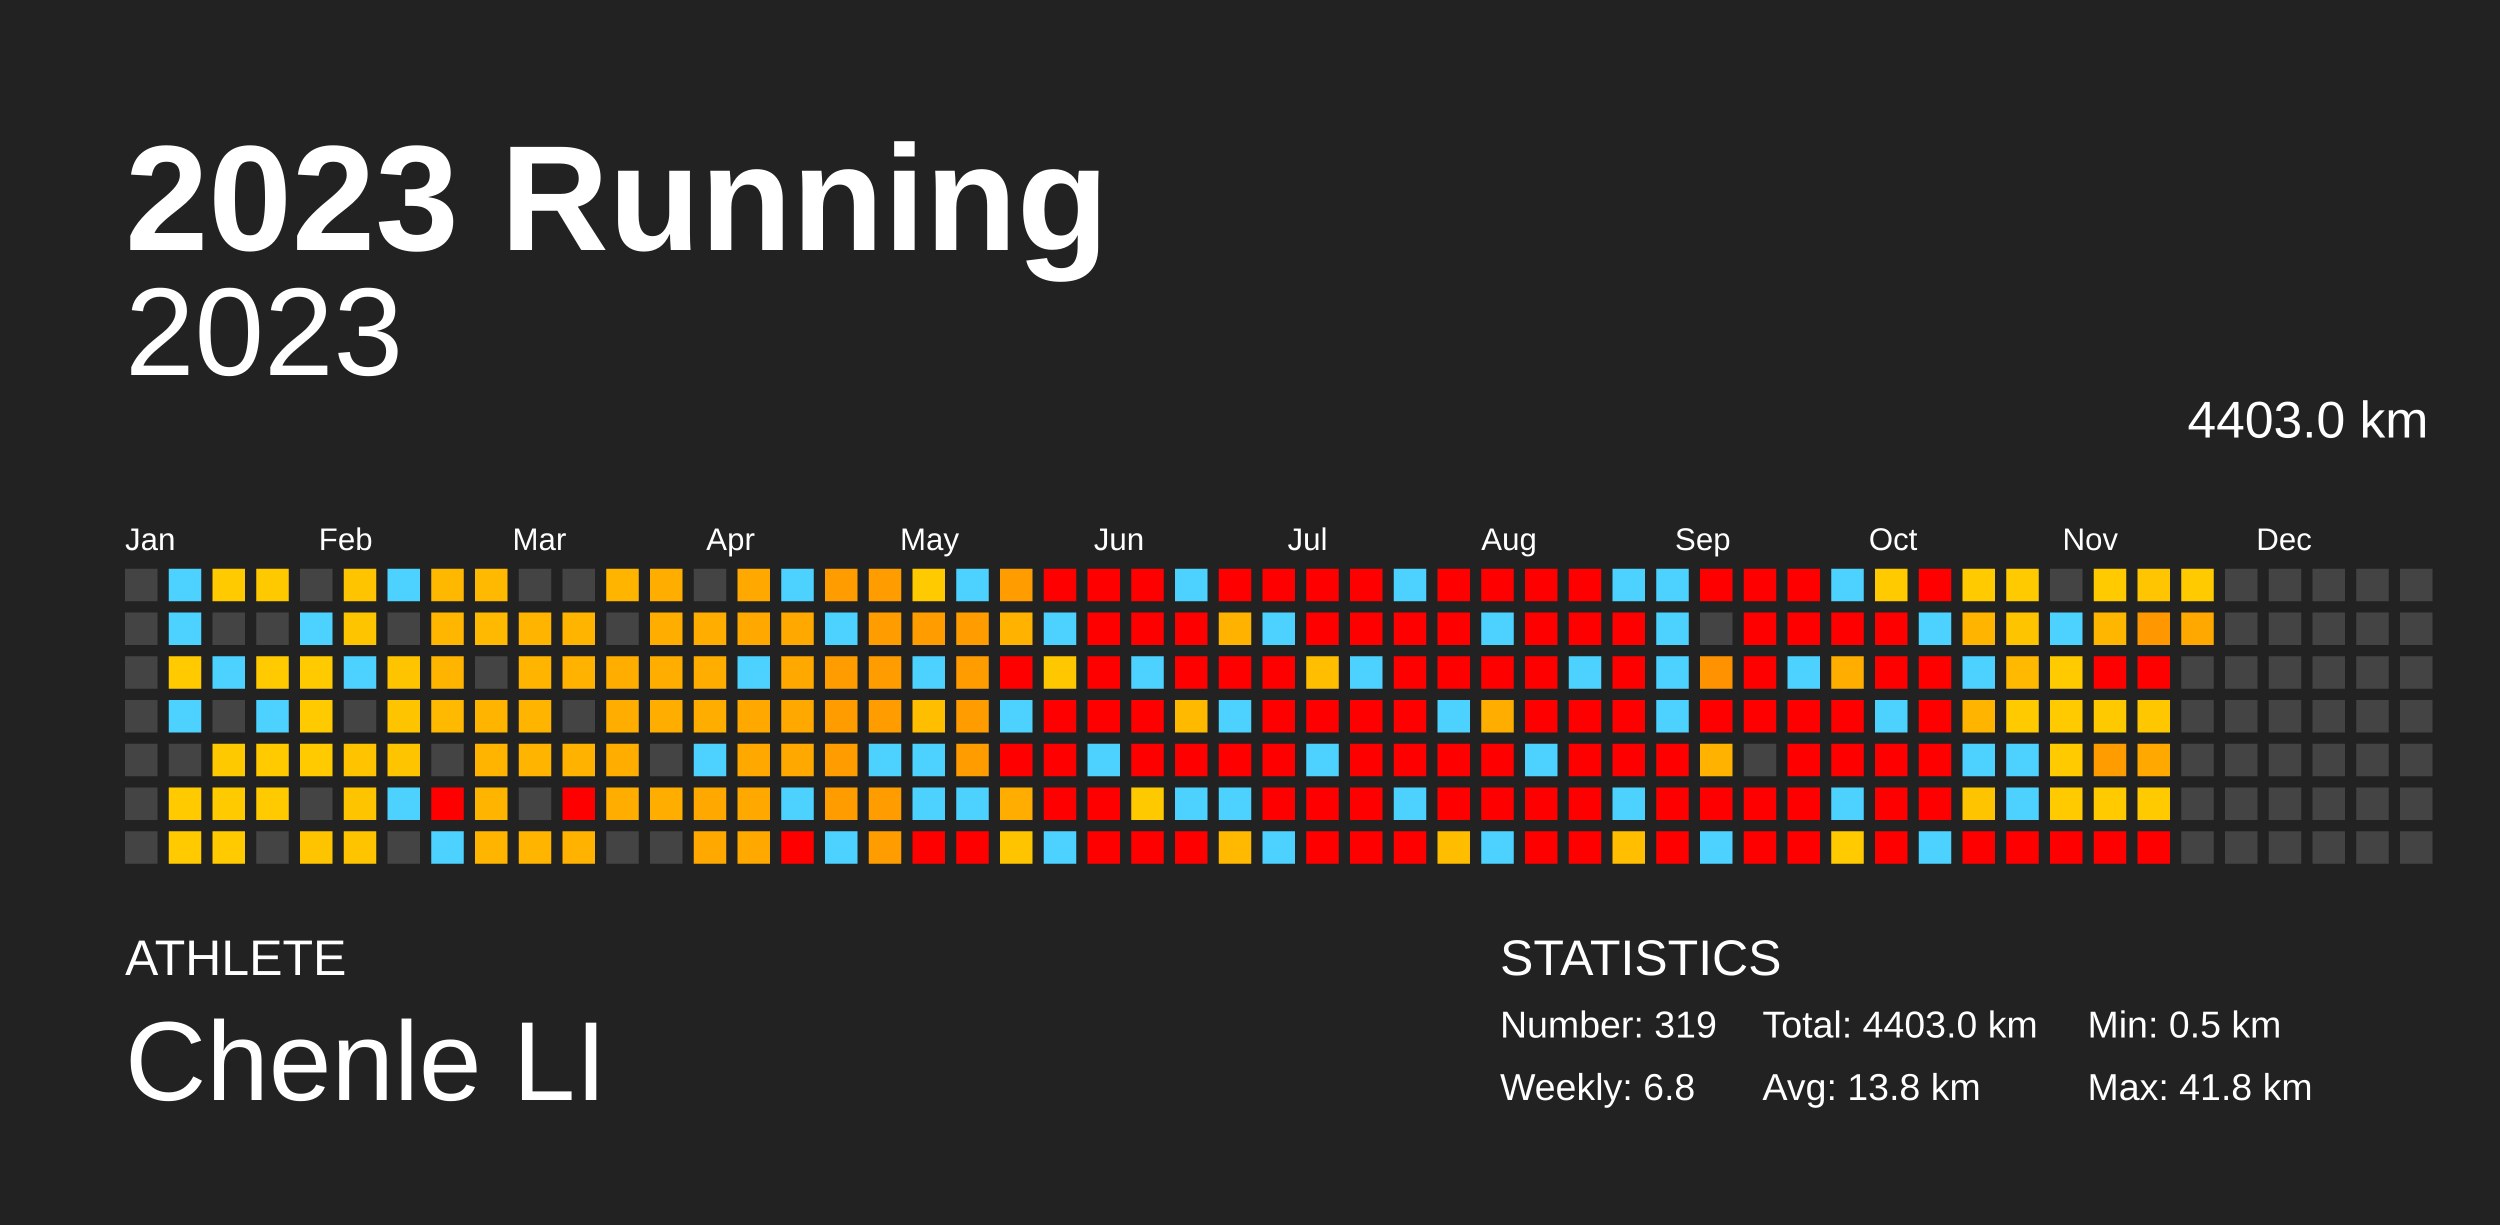
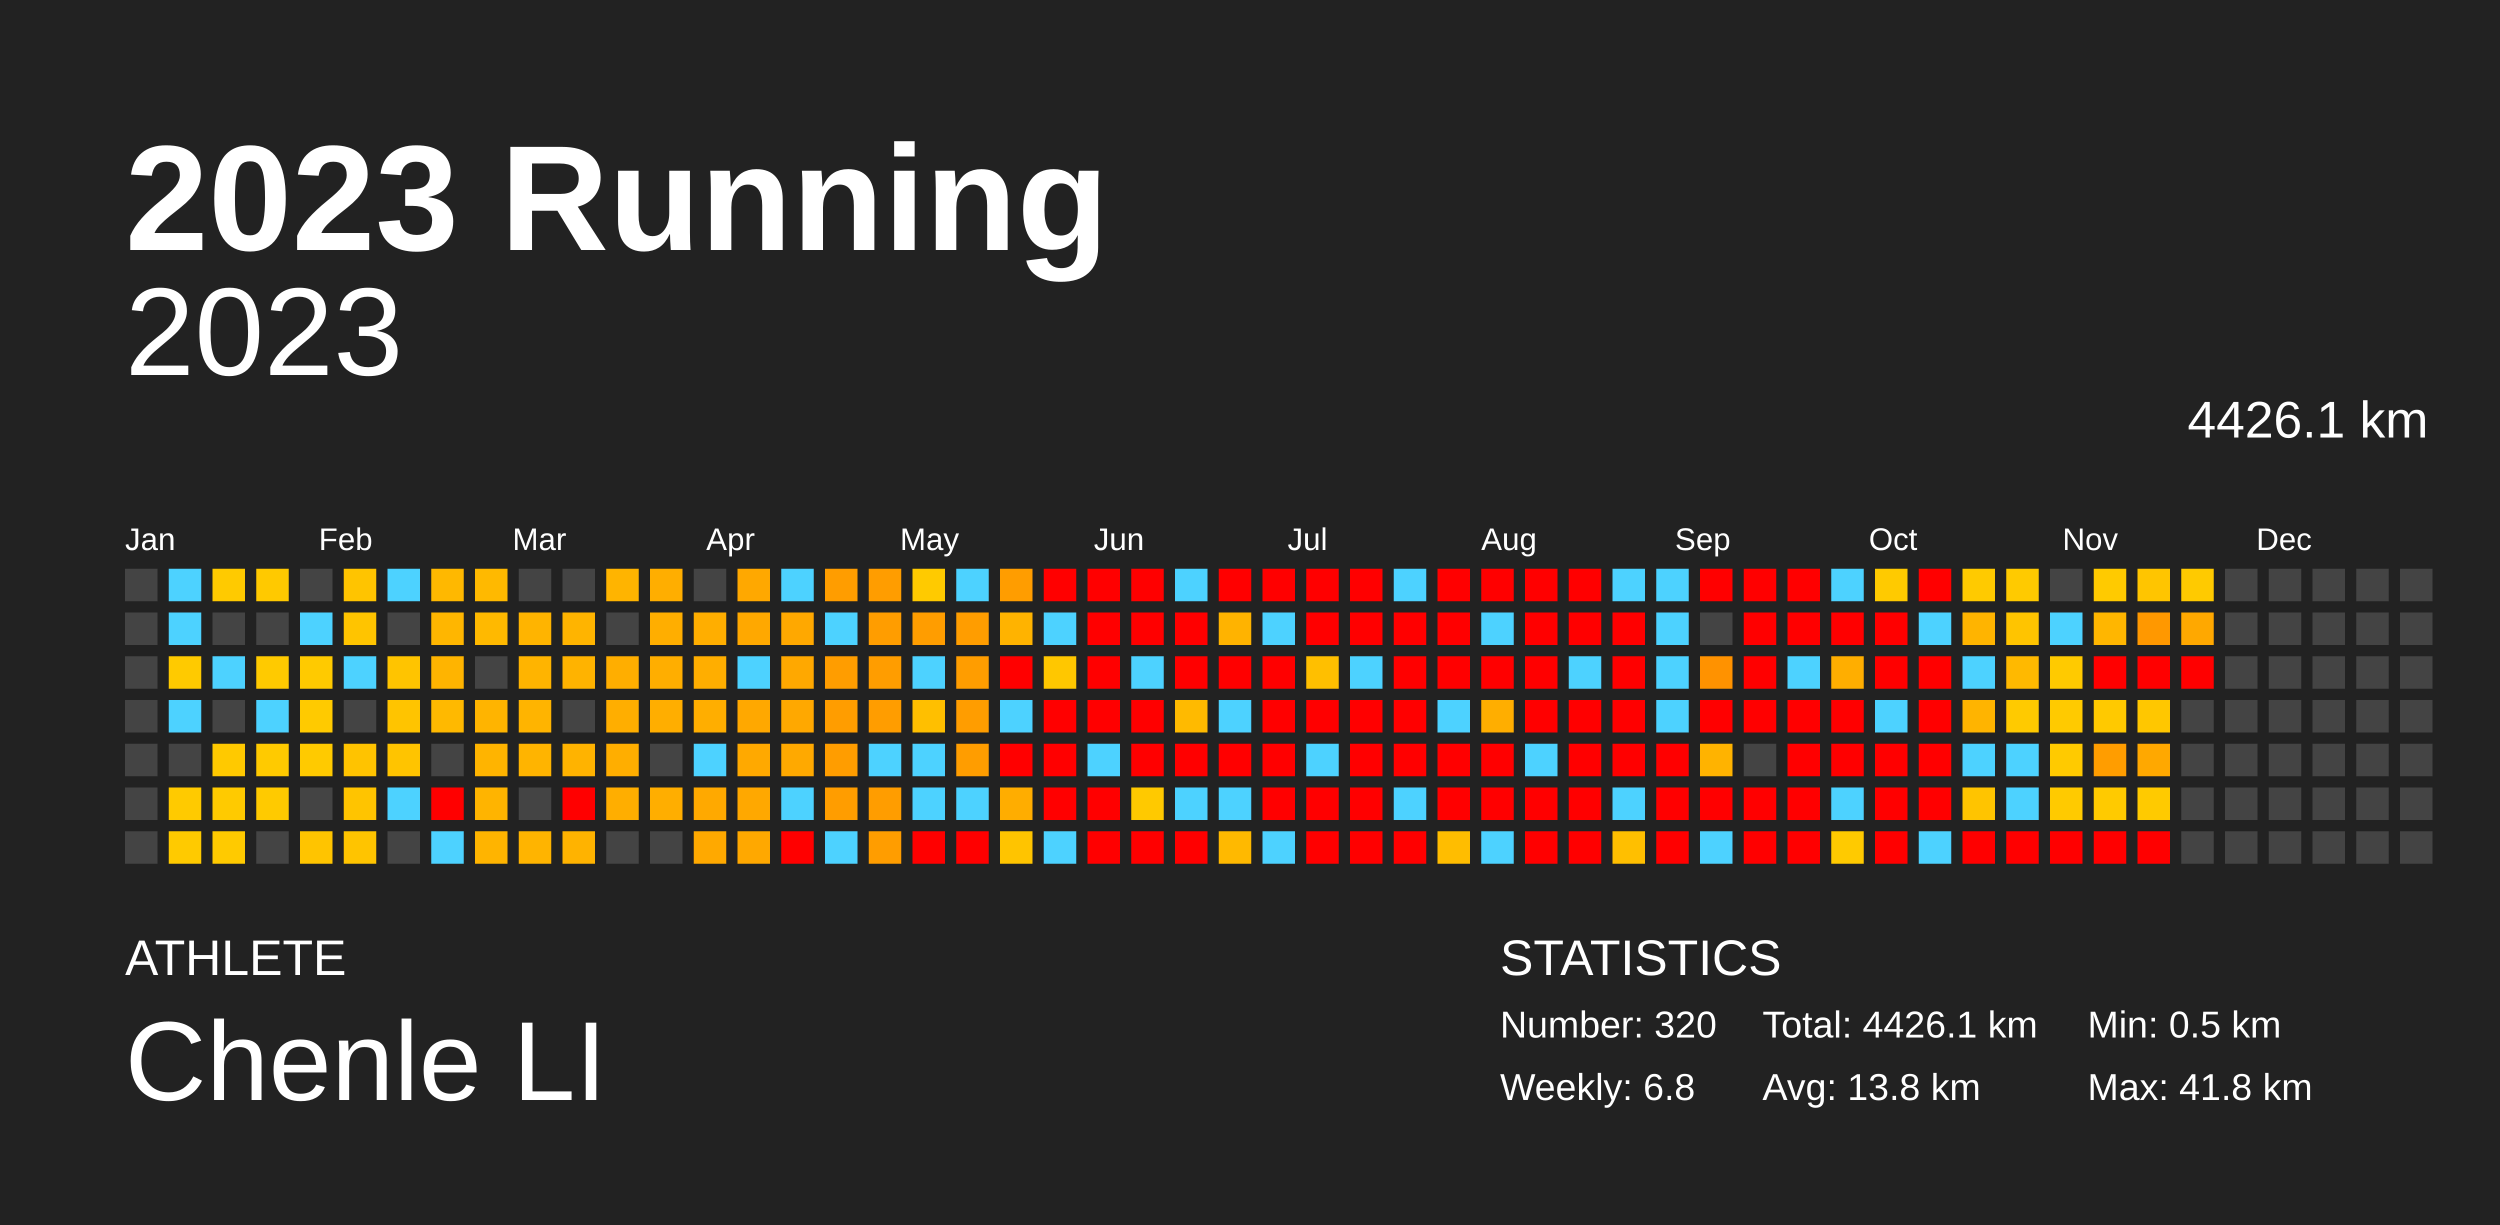
<svg xmlns="http://www.w3.org/2000/svg" baseProfile="full" height="98mm" version="1.1" viewBox="0,0,200,98" width="200mm">
  <defs />
  <rect fill="#222222" height="98" width="200" x="0" y="0" />
  <text fill="#FFFFFF" style="font-size:12px; font-family:Arial; font-weight:bold;" x="10" y="20">2023 Running</text>
  <text fill="#FFFFFF" style="font-size:4px; font-family:Arial" x="10" y="78">ATHLETE</text>
  <text fill="#FFFFFF" style="font-size:9px; font-family:Arial" x="10" y="88">Chenle LI</text>
  <text fill="#FFFFFF" style="font-size:4px; font-family:Arial" x="120" y="78">STATISTICS</text>
-   <text fill="#FFFFFF" style="font-size:3px; font-family:Arial" x="120" y="83">Number: 319</text>
+   <text fill="#FFFFFF" style="font-size:3px; font-family:Arial" x="120" y="83">Number: 320</text>
  <text fill="#FFFFFF" style="font-size:3px; font-family:Arial" x="120" y="88">Weekly: 6.8</text>
-   <text fill="#FFFFFF" style="font-size:3px; font-family:Arial" x="141" y="83">Total: 4403.0 km</text>
+   <text fill="#FFFFFF" style="font-size:3px; font-family:Arial" x="141" y="83">Total: 4426.1 km</text>
  <text fill="#FFFFFF" style="font-size:3px; font-family:Arial" x="141" y="88">Avg: 13.8 km</text>
  <text fill="#FFFFFF" style="font-size:3px; font-family:Arial" x="167" y="83">Min: 0.5 km</text>
  <text fill="#FFFFFF" style="font-size:3px; font-family:Arial" x="167" y="88">Max: 41.8 km</text>
  <text alignment-baseline="hanging" fill="#FFFFFF" style="font-size:10.0px; font-family:Arial;" x="10" y="30">2023</text>
-   <text alignment-baseline="hanging" fill="#FFFFFF" style="font-size:4.125px; font-family:Arial;" x="175" y="35">4403.0 km</text>
+   <text alignment-baseline="hanging" fill="#FFFFFF" style="font-size:4.125px; font-family:Arial;" x="175" y="35">4426.1 km</text>
  <text fill="#FFFFFF" style="font-size:2.5px; font-family:Arial" x="10.0" y="44">Jan</text>
  <text fill="#FFFFFF" style="font-size:2.5px; font-family:Arial" x="25.5" y="44">Feb</text>
  <text fill="#FFFFFF" style="font-size:2.5px; font-family:Arial" x="41.0" y="44">Mar</text>
  <text fill="#FFFFFF" style="font-size:2.5px; font-family:Arial" x="56.5" y="44">Apr</text>
  <text fill="#FFFFFF" style="font-size:2.5px; font-family:Arial" x="72.0" y="44">May</text>
  <text fill="#FFFFFF" style="font-size:2.5px; font-family:Arial" x="87.5" y="44">Jun</text>
  <text fill="#FFFFFF" style="font-size:2.5px; font-family:Arial" x="103.0" y="44">Jul</text>
  <text fill="#FFFFFF" style="font-size:2.5px; font-family:Arial" x="118.5" y="44">Aug</text>
  <text fill="#FFFFFF" style="font-size:2.5px; font-family:Arial" x="134.0" y="44">Sep</text>
  <text fill="#FFFFFF" style="font-size:2.5px; font-family:Arial" x="149.5" y="44">Oct</text>
  <text fill="#FFFFFF" style="font-size:2.5px; font-family:Arial" x="165.0" y="44">Nov</text>
  <text fill="#FFFFFF" style="font-size:2.5px; font-family:Arial" x="180.5" y="44">Dec</text>
  <rect fill="#444444" height="2.6" width="2.6" x="10.0" y="45.5" />
  <rect fill="#444444" height="2.6" width="2.6" x="10.0" y="49.0" />
  <rect fill="#444444" height="2.6" width="2.6" x="10.0" y="52.5" />
  <rect fill="#444444" height="2.6" width="2.6" x="10.0" y="56.0" />
  <rect fill="#444444" height="2.6" width="2.6" x="10.0" y="59.5" />
  <rect fill="#444444" height="2.6" width="2.6" x="10.0" y="63.0" />
  <rect fill="#444444" height="2.6" width="2.6" x="10.0" y="66.5" />
  <rect fill="#4dd2ff" height="2.6" width="2.6" x="13.5" y="45.5" />
  <rect fill="#4dd2ff" height="2.6" width="2.6" x="13.5" y="49.0" />
  <rect fill="#ffca00" height="2.6" width="2.6" x="13.5" y="52.5" />
  <rect fill="#4dd2ff" height="2.6" width="2.6" x="13.5" y="56.0" />
  <rect fill="#444444" height="2.6" width="2.6" x="13.5" y="59.5" />
  <rect fill="#ffca00" height="2.6" width="2.6" x="13.5" y="63.0" />
  <rect fill="#ffca00" height="2.6" width="2.6" x="13.5" y="66.5" />
  <rect fill="#ffca00" height="2.6" width="2.6" x="17.0" y="45.5" />
  <rect fill="#444444" height="2.6" width="2.6" x="17.0" y="49.0" />
  <rect fill="#4dd2ff" height="2.6" width="2.6" x="17.0" y="52.5" />
  <rect fill="#444444" height="2.6" width="2.6" x="17.0" y="56.0" />
  <rect fill="#ffc900" height="2.6" width="2.6" x="17.0" y="59.5" />
  <rect fill="#ffca00" height="2.6" width="2.6" x="17.0" y="63.0" />
  <rect fill="#ffca00" height="2.6" width="2.6" x="17.0" y="66.5" />
  <rect fill="#ffc900" height="2.6" width="2.6" x="20.5" y="45.5" />
  <rect fill="#444444" height="2.6" width="2.6" x="20.5" y="49.0" />
  <rect fill="#ffca00" height="2.6" width="2.6" x="20.5" y="52.5" />
  <rect fill="#4dd2ff" height="2.6" width="2.6" x="20.5" y="56.0" />
  <rect fill="#ffca00" height="2.6" width="2.6" x="20.5" y="59.5" />
  <rect fill="#ffca00" height="2.6" width="2.6" x="20.5" y="63.0" />
  <rect fill="#444444" height="2.6" width="2.6" x="20.5" y="66.5" />
  <rect fill="#444444" height="2.6" width="2.6" x="24.0" y="45.5" />
  <rect fill="#4dd2ff" height="2.6" width="2.6" x="24.0" y="49.0" />
  <rect fill="#ffca00" height="2.6" width="2.6" x="24.0" y="52.5" />
  <rect fill="#ffca00" height="2.6" width="2.6" x="24.0" y="56.0" />
  <rect fill="#ffca00" height="2.6" width="2.6" x="24.0" y="59.5" />
  <rect fill="#444444" height="2.6" width="2.6" x="24.0" y="63.0" />
  <rect fill="#ffc400" height="2.6" width="2.6" x="24.0" y="66.5" />
  <rect fill="#ffc400" height="2.6" width="2.6" x="27.5" y="45.5" />
  <rect fill="#ffc400" height="2.6" width="2.6" x="27.5" y="49.0" />
  <rect fill="#4dd2ff" height="2.6" width="2.6" x="27.5" y="52.5" />
  <rect fill="#444444" height="2.6" width="2.6" x="27.5" y="56.0" />
  <rect fill="#ffc300" height="2.6" width="2.6" x="27.5" y="59.5" />
  <rect fill="#ffc400" height="2.6" width="2.6" x="27.5" y="63.0" />
  <rect fill="#ffc400" height="2.6" width="2.6" x="27.5" y="66.5" />
  <rect fill="#4dd2ff" height="2.6" width="2.6" x="31.0" y="45.5" />
  <rect fill="#444444" height="2.6" width="2.6" x="31.0" y="49.0" />
  <rect fill="#ffc400" height="2.6" width="2.6" x="31.0" y="52.5" />
  <rect fill="#ffc400" height="2.6" width="2.6" x="31.0" y="56.0" />
  <rect fill="#ffc400" height="2.6" width="2.6" x="31.0" y="59.5" />
  <rect fill="#4dd2ff" height="2.6" width="2.6" x="31.0" y="63.0" />
  <rect fill="#444444" height="2.6" width="2.6" x="31.0" y="66.5" />
  <rect fill="#ffb800" height="2.6" width="2.6" x="34.5" y="45.5" />
  <rect fill="#ffb600" height="2.6" width="2.6" x="34.5" y="49.0" />
  <rect fill="#ffb400" height="2.6" width="2.6" x="34.5" y="52.5" />
  <rect fill="#ffb900" height="2.6" width="2.6" x="34.5" y="56.0" />
  <rect fill="#444444" height="2.6" width="2.6" x="34.5" y="59.5" />
  <rect fill="red" height="2.6" width="2.6" x="34.5" y="63.0" />
  <rect fill="#4dd2ff" height="2.6" width="2.6" x="34.5" y="66.5" />
  <rect fill="#ffb900" height="2.6" width="2.6" x="38.0" y="45.5" />
  <rect fill="#ffb900" height="2.6" width="2.6" x="38.0" y="49.0" />
  <rect fill="#444444" height="2.6" width="2.6" x="38.0" y="52.5" />
  <rect fill="#ffb400" height="2.6" width="2.6" x="38.0" y="56.0" />
  <rect fill="#ffb400" height="2.6" width="2.6" x="38.0" y="59.5" />
  <rect fill="#ffb400" height="2.6" width="2.6" x="38.0" y="63.0" />
  <rect fill="#ffb400" height="2.6" width="2.6" x="38.0" y="66.5" />
  <rect fill="#444444" height="2.6" width="2.6" x="41.5" y="45.5" />
  <rect fill="#ffb400" height="2.6" width="2.6" x="41.5" y="49.0" />
  <rect fill="#ffb400" height="2.6" width="2.6" x="41.5" y="52.5" />
  <rect fill="#ffb400" height="2.6" width="2.6" x="41.5" y="56.0" />
  <rect fill="#ffb400" height="2.6" width="2.6" x="41.5" y="59.5" />
  <rect fill="#444444" height="2.6" width="2.6" x="41.5" y="63.0" />
  <rect fill="#ffb400" height="2.6" width="2.6" x="41.5" y="66.5" />
  <rect fill="#444444" height="2.6" width="2.6" x="45.0" y="45.5" />
  <rect fill="#ffb400" height="2.6" width="2.6" x="45.0" y="49.0" />
  <rect fill="#ffb300" height="2.6" width="2.6" x="45.0" y="52.5" />
  <rect fill="#444444" height="2.6" width="2.6" x="45.0" y="56.0" />
  <rect fill="#ffb300" height="2.6" width="2.6" x="45.0" y="59.5" />
  <rect fill="red" height="2.6" width="2.6" x="45.0" y="63.0" />
  <rect fill="#ffb300" height="2.6" width="2.6" x="45.0" y="66.5" />
  <rect fill="#ffb400" height="2.6" width="2.6" x="48.5" y="45.5" />
  <rect fill="#444444" height="2.6" width="2.6" x="48.5" y="49.0" />
  <rect fill="#ffae00" height="2.6" width="2.6" x="48.5" y="52.5" />
  <rect fill="#ffae00" height="2.6" width="2.6" x="48.5" y="56.0" />
  <rect fill="#ffae00" height="2.6" width="2.6" x="48.5" y="59.5" />
  <rect fill="#ffae00" height="2.6" width="2.6" x="48.5" y="63.0" />
  <rect fill="#444444" height="2.6" width="2.6" x="48.5" y="66.5" />
  <rect fill="#ffae00" height="2.6" width="2.6" x="52.0" y="45.5" />
  <rect fill="#ffae00" height="2.6" width="2.6" x="52.0" y="49.0" />
  <rect fill="#ffae00" height="2.6" width="2.6" x="52.0" y="52.5" />
  <rect fill="#ffae00" height="2.6" width="2.6" x="52.0" y="56.0" />
  <rect fill="#444444" height="2.6" width="2.6" x="52.0" y="59.5" />
  <rect fill="#ffae00" height="2.6" width="2.6" x="52.0" y="63.0" />
  <rect fill="#444444" height="2.6" width="2.6" x="52.0" y="66.5" />
  <rect fill="#444444" height="2.6" width="2.6" x="55.5" y="45.5" />
  <rect fill="#ffae00" height="2.6" width="2.6" x="55.5" y="49.0" />
  <rect fill="#ffae00" height="2.6" width="2.6" x="55.5" y="52.5" />
  <rect fill="#ffae00" height="2.6" width="2.6" x="55.5" y="56.0" />
  <rect fill="#4dd2ff" height="2.6" width="2.6" x="55.5" y="59.5" />
  <rect fill="#ffa900" height="2.6" width="2.6" x="55.5" y="63.0" />
  <rect fill="#ffa900" height="2.6" width="2.6" x="55.5" y="66.5" />
  <rect fill="#ffa800" height="2.6" width="2.6" x="59.0" y="45.5" />
  <rect fill="#ffa800" height="2.6" width="2.6" x="59.0" y="49.0" />
  <rect fill="#4dd2ff" height="2.6" width="2.6" x="59.0" y="52.5" />
  <rect fill="#ffa800" height="2.6" width="2.6" x="59.0" y="56.0" />
  <rect fill="#ffa900" height="2.6" width="2.6" x="59.0" y="59.5" />
  <rect fill="#ffa800" height="2.6" width="2.6" x="59.0" y="63.0" />
  <rect fill="#ffa800" height="2.6" width="2.6" x="59.0" y="66.5" />
  <rect fill="#4dd2ff" height="2.6" width="2.6" x="62.5" y="45.5" />
  <rect fill="#ffa800" height="2.6" width="2.6" x="62.5" y="49.0" />
  <rect fill="#ffa800" height="2.6" width="2.6" x="62.5" y="52.5" />
  <rect fill="#ffa800" height="2.6" width="2.6" x="62.5" y="56.0" />
  <rect fill="#ffa900" height="2.6" width="2.6" x="62.5" y="59.5" />
  <rect fill="#4dd2ff" height="2.6" width="2.6" x="62.5" y="63.0" />
  <rect fill="red" height="2.6" width="2.6" x="62.5" y="66.5" />
  <rect fill="#ff9d00" height="2.6" width="2.6" x="66.0" y="45.5" />
  <rect fill="#4dd2ff" height="2.6" width="2.6" x="66.0" y="49.0" />
  <rect fill="#ff9d00" height="2.6" width="2.6" x="66.0" y="52.5" />
  <rect fill="#ff9d00" height="2.6" width="2.6" x="66.0" y="56.0" />
  <rect fill="#ff9d00" height="2.6" width="2.6" x="66.0" y="59.5" />
  <rect fill="#ff9d00" height="2.6" width="2.6" x="66.0" y="63.0" />
  <rect fill="#4dd2ff" height="2.6" width="2.6" x="66.0" y="66.5" />
  <rect fill="#ff9d00" height="2.6" width="2.6" x="69.5" y="45.5" />
  <rect fill="#ff9d00" height="2.6" width="2.6" x="69.5" y="49.0" />
  <rect fill="#ff9d00" height="2.6" width="2.6" x="69.5" y="52.5" />
  <rect fill="#ff9d00" height="2.6" width="2.6" x="69.5" y="56.0" />
  <rect fill="#4dd2ff" height="2.6" width="2.6" x="69.5" y="59.5" />
  <rect fill="#ff9d00" height="2.6" width="2.6" x="69.5" y="63.0" />
  <rect fill="#ff9d00" height="2.6" width="2.6" x="69.5" y="66.5" />
  <rect fill="#ffca00" height="2.6" width="2.6" x="73.0" y="45.5" />
  <rect fill="#ff9d00" height="2.6" width="2.6" x="73.0" y="49.0" />
  <rect fill="#4dd2ff" height="2.6" width="2.6" x="73.0" y="52.5" />
  <rect fill="#ffbf00" height="2.6" width="2.6" x="73.0" y="56.0" />
  <rect fill="#4dd2ff" height="2.6" width="2.6" x="73.0" y="59.5" />
  <rect fill="#4dd2ff" height="2.6" width="2.6" x="73.0" y="63.0" />
  <rect fill="red" height="2.6" width="2.6" x="73.0" y="66.5" />
  <rect fill="#4dd2ff" height="2.6" width="2.6" x="76.5" y="45.5" />
  <rect fill="#ff9d00" height="2.6" width="2.6" x="76.5" y="49.0" />
  <rect fill="#ff9d00" height="2.6" width="2.6" x="76.5" y="52.5" />
  <rect fill="#ff9d00" height="2.6" width="2.6" x="76.5" y="56.0" />
  <rect fill="#ff9d00" height="2.6" width="2.6" x="76.5" y="59.5" />
  <rect fill="#4dd2ff" height="2.6" width="2.6" x="76.5" y="63.0" />
  <rect fill="red" height="2.6" width="2.6" x="76.5" y="66.5" />
  <rect fill="#ff9d00" height="2.6" width="2.6" x="80.0" y="45.5" />
  <rect fill="#ffb300" height="2.6" width="2.6" x="80.0" y="49.0" />
  <rect fill="red" height="2.6" width="2.6" x="80.0" y="52.5" />
  <rect fill="#4dd2ff" height="2.6" width="2.6" x="80.0" y="56.0" />
  <rect fill="red" height="2.6" width="2.6" x="80.0" y="59.5" />
  <rect fill="#ffad00" height="2.6" width="2.6" x="80.0" y="63.0" />
  <rect fill="#ffc400" height="2.6" width="2.6" x="80.0" y="66.5" />
  <rect fill="red" height="2.6" width="2.6" x="83.5" y="45.5" />
  <rect fill="#4dd2ff" height="2.6" width="2.6" x="83.5" y="49.0" />
  <rect fill="#ffc700" height="2.6" width="2.6" x="83.5" y="52.5" />
  <rect fill="red" height="2.6" width="2.6" x="83.5" y="56.0" />
  <rect fill="red" height="2.6" width="2.6" x="83.5" y="59.5" />
  <rect fill="red" height="2.6" width="2.6" x="83.5" y="63.0" />
  <rect fill="#4dd2ff" height="2.6" width="2.6" x="83.5" y="66.5" />
  <rect fill="red" height="2.6" width="2.6" x="87.0" y="45.5" />
  <rect fill="red" height="2.6" width="2.6" x="87.0" y="49.0" />
  <rect fill="red" height="2.6" width="2.6" x="87.0" y="52.5" />
  <rect fill="red" height="2.6" width="2.6" x="87.0" y="56.0" />
  <rect fill="#4dd2ff" height="2.6" width="2.6" x="87.0" y="59.5" />
  <rect fill="red" height="2.6" width="2.6" x="87.0" y="63.0" />
  <rect fill="red" height="2.6" width="2.6" x="87.0" y="66.5" />
  <rect fill="red" height="2.6" width="2.6" x="90.5" y="45.5" />
  <rect fill="red" height="2.6" width="2.6" x="90.5" y="49.0" />
  <rect fill="#4dd2ff" height="2.6" width="2.6" x="90.5" y="52.5" />
  <rect fill="red" height="2.6" width="2.6" x="90.5" y="56.0" />
  <rect fill="red" height="2.6" width="2.6" x="90.5" y="59.5" />
  <rect fill="#ffc900" height="2.6" width="2.6" x="90.5" y="63.0" />
  <rect fill="red" height="2.6" width="2.6" x="90.5" y="66.5" />
  <rect fill="#4dd2ff" height="2.6" width="2.6" x="94.0" y="45.5" />
  <rect fill="red" height="2.6" width="2.6" x="94.0" y="49.0" />
  <rect fill="red" height="2.6" width="2.6" x="94.0" y="52.5" />
  <rect fill="#ffba00" height="2.6" width="2.6" x="94.0" y="56.0" />
  <rect fill="red" height="2.6" width="2.6" x="94.0" y="59.5" />
  <rect fill="#4dd2ff" height="2.6" width="2.6" x="94.0" y="63.0" />
  <rect fill="red" height="2.6" width="2.6" x="94.0" y="66.5" />
  <rect fill="red" height="2.6" width="2.6" x="97.5" y="45.5" />
  <rect fill="#ffb300" height="2.6" width="2.6" x="97.5" y="49.0" />
  <rect fill="red" height="2.6" width="2.6" x="97.5" y="52.5" />
  <rect fill="#4dd2ff" height="2.6" width="2.6" x="97.5" y="56.0" />
  <rect fill="red" height="2.6" width="2.6" x="97.5" y="59.5" />
  <rect fill="#4dd2ff" height="2.6" width="2.6" x="97.5" y="63.0" />
  <rect fill="#ffb900" height="2.6" width="2.6" x="97.5" y="66.5" />
  <rect fill="red" height="2.6" width="2.6" x="101.0" y="45.5" />
  <rect fill="#4dd2ff" height="2.6" width="2.6" x="101.0" y="49.0" />
  <rect fill="red" height="2.6" width="2.6" x="101.0" y="52.5" />
  <rect fill="red" height="2.6" width="2.6" x="101.0" y="56.0" />
  <rect fill="red" height="2.6" width="2.6" x="101.0" y="59.5" />
  <rect fill="red" height="2.6" width="2.6" x="101.0" y="63.0" />
  <rect fill="#4dd2ff" height="2.6" width="2.6" x="101.0" y="66.5" />
  <rect fill="red" height="2.6" width="2.6" x="104.5" y="45.5" />
  <rect fill="red" height="2.6" width="2.6" x="104.5" y="49.0" />
  <rect fill="#ffbf00" height="2.6" width="2.6" x="104.5" y="52.5" />
  <rect fill="red" height="2.6" width="2.6" x="104.5" y="56.0" />
  <rect fill="#4dd2ff" height="2.6" width="2.6" x="104.5" y="59.5" />
  <rect fill="red" height="2.6" width="2.6" x="104.5" y="63.0" />
  <rect fill="red" height="2.6" width="2.6" x="104.5" y="66.5" />
  <rect fill="red" height="2.6" width="2.6" x="108.0" y="45.5" />
  <rect fill="red" height="2.6" width="2.6" x="108.0" y="49.0" />
  <rect fill="#4dd2ff" height="2.6" width="2.6" x="108.0" y="52.5" />
  <rect fill="red" height="2.6" width="2.6" x="108.0" y="56.0" />
  <rect fill="red" height="2.6" width="2.6" x="108.0" y="59.5" />
  <rect fill="red" height="2.6" width="2.6" x="108.0" y="63.0" />
  <rect fill="red" height="2.6" width="2.6" x="108.0" y="66.5" />
  <rect fill="#4dd2ff" height="2.6" width="2.6" x="111.5" y="45.5" />
  <rect fill="red" height="2.6" width="2.6" x="111.5" y="49.0" />
  <rect fill="red" height="2.6" width="2.6" x="111.5" y="52.5" />
  <rect fill="red" height="2.6" width="2.6" x="111.5" y="56.0" />
  <rect fill="red" height="2.6" width="2.6" x="111.5" y="59.5" />
  <rect fill="#4dd2ff" height="2.6" width="2.6" x="111.5" y="63.0" />
  <rect fill="red" height="2.6" width="2.6" x="111.5" y="66.5" />
  <rect fill="red" height="2.6" width="2.6" x="115.0" y="45.5" />
  <rect fill="red" height="2.6" width="2.6" x="115.0" y="49.0" />
  <rect fill="red" height="2.6" width="2.6" x="115.0" y="52.5" />
  <rect fill="#4dd2ff" height="2.6" width="2.6" x="115.0" y="56.0" />
  <rect fill="red" height="2.6" width="2.6" x="115.0" y="59.5" />
  <rect fill="red" height="2.6" width="2.6" x="115.0" y="63.0" />
  <rect fill="#ffbd00" height="2.6" width="2.6" x="115.0" y="66.5" />
  <rect fill="red" height="2.6" width="2.6" x="118.5" y="45.5" />
  <rect fill="#4dd2ff" height="2.6" width="2.6" x="118.5" y="49.0" />
  <rect fill="red" height="2.6" width="2.6" x="118.5" y="52.5" />
  <rect fill="#ffae00" height="2.6" width="2.6" x="118.5" y="56.0" />
  <rect fill="red" height="2.6" width="2.6" x="118.5" y="59.5" />
  <rect fill="red" height="2.6" width="2.6" x="118.5" y="63.0" />
  <rect fill="#4dd2ff" height="2.6" width="2.6" x="118.5" y="66.5" />
  <rect fill="red" height="2.6" width="2.6" x="122.0" y="45.5" />
  <rect fill="red" height="2.6" width="2.6" x="122.0" y="49.0" />
  <rect fill="red" height="2.6" width="2.6" x="122.0" y="52.5" />
  <rect fill="red" height="2.6" width="2.6" x="122.0" y="56.0" />
  <rect fill="#4dd2ff" height="2.6" width="2.6" x="122.0" y="59.5" />
  <rect fill="red" height="2.6" width="2.6" x="122.0" y="63.0" />
  <rect fill="red" height="2.6" width="2.6" x="122.0" y="66.5" />
  <rect fill="red" height="2.6" width="2.6" x="125.5" y="45.5" />
  <rect fill="red" height="2.6" width="2.6" x="125.5" y="49.0" />
  <rect fill="#4dd2ff" height="2.6" width="2.6" x="125.5" y="52.5" />
  <rect fill="red" height="2.6" width="2.6" x="125.5" y="56.0" />
  <rect fill="red" height="2.6" width="2.6" x="125.5" y="59.5" />
  <rect fill="red" height="2.6" width="2.6" x="125.5" y="63.0" />
  <rect fill="red" height="2.6" width="2.6" x="125.5" y="66.5" />
  <rect fill="#4dd2ff" height="2.6" width="2.6" x="129.0" y="45.5" />
  <rect fill="red" height="2.6" width="2.6" x="129.0" y="49.0" />
  <rect fill="red" height="2.6" width="2.6" x="129.0" y="52.5" />
  <rect fill="red" height="2.6" width="2.6" x="129.0" y="56.0" />
  <rect fill="red" height="2.6" width="2.6" x="129.0" y="59.5" />
  <rect fill="#4dd2ff" height="2.6" width="2.6" x="129.0" y="63.0" />
  <rect fill="#ffbf00" height="2.6" width="2.6" x="129.0" y="66.5" />
  <rect fill="#4dd2ff" height="2.6" width="2.6" x="132.5" y="45.5" />
  <rect fill="#4dd2ff" height="2.6" width="2.6" x="132.5" y="49.0" />
  <rect fill="#4dd2ff" height="2.6" width="2.6" x="132.5" y="52.5" />
  <rect fill="#4dd2ff" height="2.6" width="2.6" x="132.5" y="56.0" />
  <rect fill="red" height="2.6" width="2.6" x="132.5" y="59.5" />
  <rect fill="red" height="2.6" width="2.6" x="132.5" y="63.0" />
  <rect fill="red" height="2.6" width="2.6" x="132.5" y="66.5" />
  <rect fill="red" height="2.6" width="2.6" x="136.0" y="45.5" />
  <rect fill="#444444" height="2.6" width="2.6" x="136.0" y="49.0" />
  <rect fill="#ff9200" height="2.6" width="2.6" x="136.0" y="52.5" />
  <rect fill="red" height="2.6" width="2.6" x="136.0" y="56.0" />
  <rect fill="#ffb300" height="2.6" width="2.6" x="136.0" y="59.5" />
  <rect fill="red" height="2.6" width="2.6" x="136.0" y="63.0" />
  <rect fill="#4dd2ff" height="2.6" width="2.6" x="136.0" y="66.5" />
  <rect fill="red" height="2.6" width="2.6" x="139.5" y="45.5" />
  <rect fill="red" height="2.6" width="2.6" x="139.5" y="49.0" />
  <rect fill="red" height="2.6" width="2.6" x="139.5" y="52.5" />
  <rect fill="red" height="2.6" width="2.6" x="139.5" y="56.0" />
  <rect fill="#444444" height="2.6" width="2.6" x="139.5" y="59.5" />
  <rect fill="red" height="2.6" width="2.6" x="139.5" y="63.0" />
  <rect fill="red" height="2.6" width="2.6" x="139.5" y="66.5" />
  <rect fill="red" height="2.6" width="2.6" x="143.0" y="45.5" />
  <rect fill="red" height="2.6" width="2.6" x="143.0" y="49.0" />
  <rect fill="#4dd2ff" height="2.6" width="2.6" x="143.0" y="52.5" />
  <rect fill="red" height="2.6" width="2.6" x="143.0" y="56.0" />
  <rect fill="red" height="2.6" width="2.6" x="143.0" y="59.5" />
  <rect fill="red" height="2.6" width="2.6" x="143.0" y="63.0" />
  <rect fill="red" height="2.6" width="2.6" x="143.0" y="66.5" />
  <rect fill="#4dd2ff" height="2.6" width="2.6" x="146.5" y="45.5" />
  <rect fill="red" height="2.6" width="2.6" x="146.5" y="49.0" />
  <rect fill="#ffae00" height="2.6" width="2.6" x="146.5" y="52.5" />
  <rect fill="red" height="2.6" width="2.6" x="146.5" y="56.0" />
  <rect fill="red" height="2.6" width="2.6" x="146.5" y="59.5" />
  <rect fill="#4dd2ff" height="2.6" width="2.6" x="146.5" y="63.0" />
  <rect fill="#ffca00" height="2.6" width="2.6" x="146.5" y="66.5" />
  <rect fill="#ffca00" height="2.6" width="2.6" x="150.0" y="45.5" />
  <rect fill="red" height="2.6" width="2.6" x="150.0" y="49.0" />
  <rect fill="red" height="2.6" width="2.6" x="150.0" y="52.5" />
  <rect fill="#4dd2ff" height="2.6" width="2.6" x="150.0" y="56.0" />
  <rect fill="red" height="2.6" width="2.6" x="150.0" y="59.5" />
  <rect fill="red" height="2.6" width="2.6" x="150.0" y="63.0" />
  <rect fill="red" height="2.6" width="2.6" x="150.0" y="66.5" />
  <rect fill="red" height="2.6" width="2.6" x="153.5" y="45.5" />
  <rect fill="#4dd2ff" height="2.6" width="2.6" x="153.5" y="49.0" />
  <rect fill="red" height="2.6" width="2.6" x="153.5" y="52.5" />
  <rect fill="red" height="2.6" width="2.6" x="153.5" y="56.0" />
  <rect fill="red" height="2.6" width="2.6" x="153.5" y="59.5" />
  <rect fill="red" height="2.6" width="2.6" x="153.5" y="63.0" />
  <rect fill="#4dd2ff" height="2.6" width="2.6" x="153.5" y="66.5" />
  <rect fill="#ffca00" height="2.6" width="2.6" x="157.0" y="45.5" />
  <rect fill="#ffb400" height="2.6" width="2.6" x="157.0" y="49.0" />
  <rect fill="#4dd2ff" height="2.6" width="2.6" x="157.0" y="52.5" />
  <rect fill="#ffb400" height="2.6" width="2.6" x="157.0" y="56.0" />
  <rect fill="#4dd2ff" height="2.6" width="2.6" x="157.0" y="59.5" />
  <rect fill="#ffc400" height="2.6" width="2.6" x="157.0" y="63.0" />
  <rect fill="red" height="2.6" width="2.6" x="157.0" y="66.5" />
  <rect fill="#ffca00" height="2.6" width="2.6" x="160.5" y="45.5" />
  <rect fill="#ffc400" height="2.6" width="2.6" x="160.5" y="49.0" />
  <rect fill="#ffb900" height="2.6" width="2.6" x="160.5" y="52.5" />
  <rect fill="#ffca00" height="2.6" width="2.6" x="160.5" y="56.0" />
  <rect fill="#4dd2ff" height="2.6" width="2.6" x="160.5" y="59.5" />
  <rect fill="#4dd2ff" height="2.6" width="2.6" x="160.5" y="63.0" />
  <rect fill="red" height="2.6" width="2.6" x="160.5" y="66.5" />
  <rect fill="#444444" height="2.6" width="2.6" x="164.0" y="45.5" />
  <rect fill="#4dd2ff" height="2.6" width="2.6" x="164.0" y="49.0" />
  <rect fill="#ffca00" height="2.6" width="2.6" x="164.0" y="52.5" />
  <rect fill="#ffca00" height="2.6" width="2.6" x="164.0" y="56.0" />
  <rect fill="#ffca00" height="2.6" width="2.6" x="164.0" y="59.5" />
  <rect fill="#ffca00" height="2.6" width="2.6" x="164.0" y="63.0" />
  <rect fill="red" height="2.6" width="2.6" x="164.0" y="66.5" />
  <rect fill="#ffca00" height="2.6" width="2.6" x="167.5" y="45.5" />
  <rect fill="#ffb600" height="2.6" width="2.6" x="167.5" y="49.0" />
  <rect fill="red" height="2.6" width="2.6" x="167.5" y="52.5" />
  <rect fill="#ffc900" height="2.6" width="2.6" x="167.5" y="56.0" />
  <rect fill="#ff9d00" height="2.6" width="2.6" x="167.5" y="59.5" />
  <rect fill="#ffca00" height="2.6" width="2.6" x="167.5" y="63.0" />
  <rect fill="red" height="2.6" width="2.6" x="167.5" y="66.5" />
  <rect fill="#ffc500" height="2.6" width="2.6" x="171.0" y="45.5" />
  <rect fill="#ff9800" height="2.6" width="2.6" x="171.0" y="49.0" />
  <rect fill="red" height="2.6" width="2.6" x="171.0" y="52.5" />
  <rect fill="#ffc700" height="2.6" width="2.6" x="171.0" y="56.0" />
  <rect fill="#ffa800" height="2.6" width="2.6" x="171.0" y="59.5" />
  <rect fill="#ffca00" height="2.6" width="2.6" x="171.0" y="63.0" />
  <rect fill="red" height="2.6" width="2.6" x="171.0" y="66.5" />
  <rect fill="#ffca00" height="2.6" width="2.6" x="174.5" y="45.5" />
  <rect fill="#ffa800" height="2.6" width="2.6" x="174.5" y="49.0" />
-   <rect fill="#444444" height="2.6" width="2.6" x="174.5" y="52.5" />
+   <rect fill="red" height="2.6" width="2.6" x="174.5" y="52.5" />
  <rect fill="#444444" height="2.6" width="2.6" x="174.5" y="56.0" />
  <rect fill="#444444" height="2.6" width="2.6" x="174.5" y="59.5" />
  <rect fill="#444444" height="2.6" width="2.6" x="174.5" y="63.0" />
  <rect fill="#444444" height="2.6" width="2.6" x="174.5" y="66.5" />
  <rect fill="#444444" height="2.6" width="2.6" x="178.0" y="45.5" />
  <rect fill="#444444" height="2.6" width="2.6" x="178.0" y="49.0" />
  <rect fill="#444444" height="2.6" width="2.6" x="178.0" y="52.5" />
  <rect fill="#444444" height="2.6" width="2.6" x="178.0" y="56.0" />
  <rect fill="#444444" height="2.6" width="2.6" x="178.0" y="59.5" />
  <rect fill="#444444" height="2.6" width="2.6" x="178.0" y="63.0" />
  <rect fill="#444444" height="2.6" width="2.6" x="178.0" y="66.5" />
  <rect fill="#444444" height="2.6" width="2.6" x="181.5" y="45.5" />
  <rect fill="#444444" height="2.6" width="2.6" x="181.5" y="49.0" />
  <rect fill="#444444" height="2.6" width="2.6" x="181.5" y="52.5" />
  <rect fill="#444444" height="2.6" width="2.6" x="181.5" y="56.0" />
  <rect fill="#444444" height="2.6" width="2.6" x="181.5" y="59.5" />
  <rect fill="#444444" height="2.6" width="2.6" x="181.5" y="63.0" />
  <rect fill="#444444" height="2.6" width="2.6" x="181.5" y="66.5" />
  <rect fill="#444444" height="2.6" width="2.6" x="185.0" y="45.5" />
  <rect fill="#444444" height="2.6" width="2.6" x="185.0" y="49.0" />
  <rect fill="#444444" height="2.6" width="2.6" x="185.0" y="52.5" />
  <rect fill="#444444" height="2.6" width="2.6" x="185.0" y="56.0" />
  <rect fill="#444444" height="2.6" width="2.6" x="185.0" y="59.5" />
  <rect fill="#444444" height="2.6" width="2.6" x="185.0" y="63.0" />
  <rect fill="#444444" height="2.6" width="2.6" x="185.0" y="66.5" />
  <rect fill="#444444" height="2.6" width="2.6" x="188.5" y="45.5" />
  <rect fill="#444444" height="2.6" width="2.6" x="188.5" y="49.0" />
  <rect fill="#444444" height="2.6" width="2.6" x="188.5" y="52.5" />
  <rect fill="#444444" height="2.6" width="2.6" x="188.5" y="56.0" />
  <rect fill="#444444" height="2.6" width="2.6" x="188.5" y="59.5" />
  <rect fill="#444444" height="2.6" width="2.6" x="188.5" y="63.0" />
  <rect fill="#444444" height="2.6" width="2.6" x="188.5" y="66.5" />
  <rect fill="#444444" height="2.6" width="2.6" x="192.0" y="45.5" />
  <rect fill="#444444" height="2.6" width="2.6" x="192.0" y="49.0" />
  <rect fill="#444444" height="2.6" width="2.6" x="192.0" y="52.5" />
  <rect fill="#444444" height="2.6" width="2.6" x="192.0" y="56.0" />
  <rect fill="#444444" height="2.6" width="2.6" x="192.0" y="59.5" />
  <rect fill="#444444" height="2.6" width="2.6" x="192.0" y="63.0" />
  <rect fill="#444444" height="2.6" width="2.6" x="192.0" y="66.5" />
</svg>
